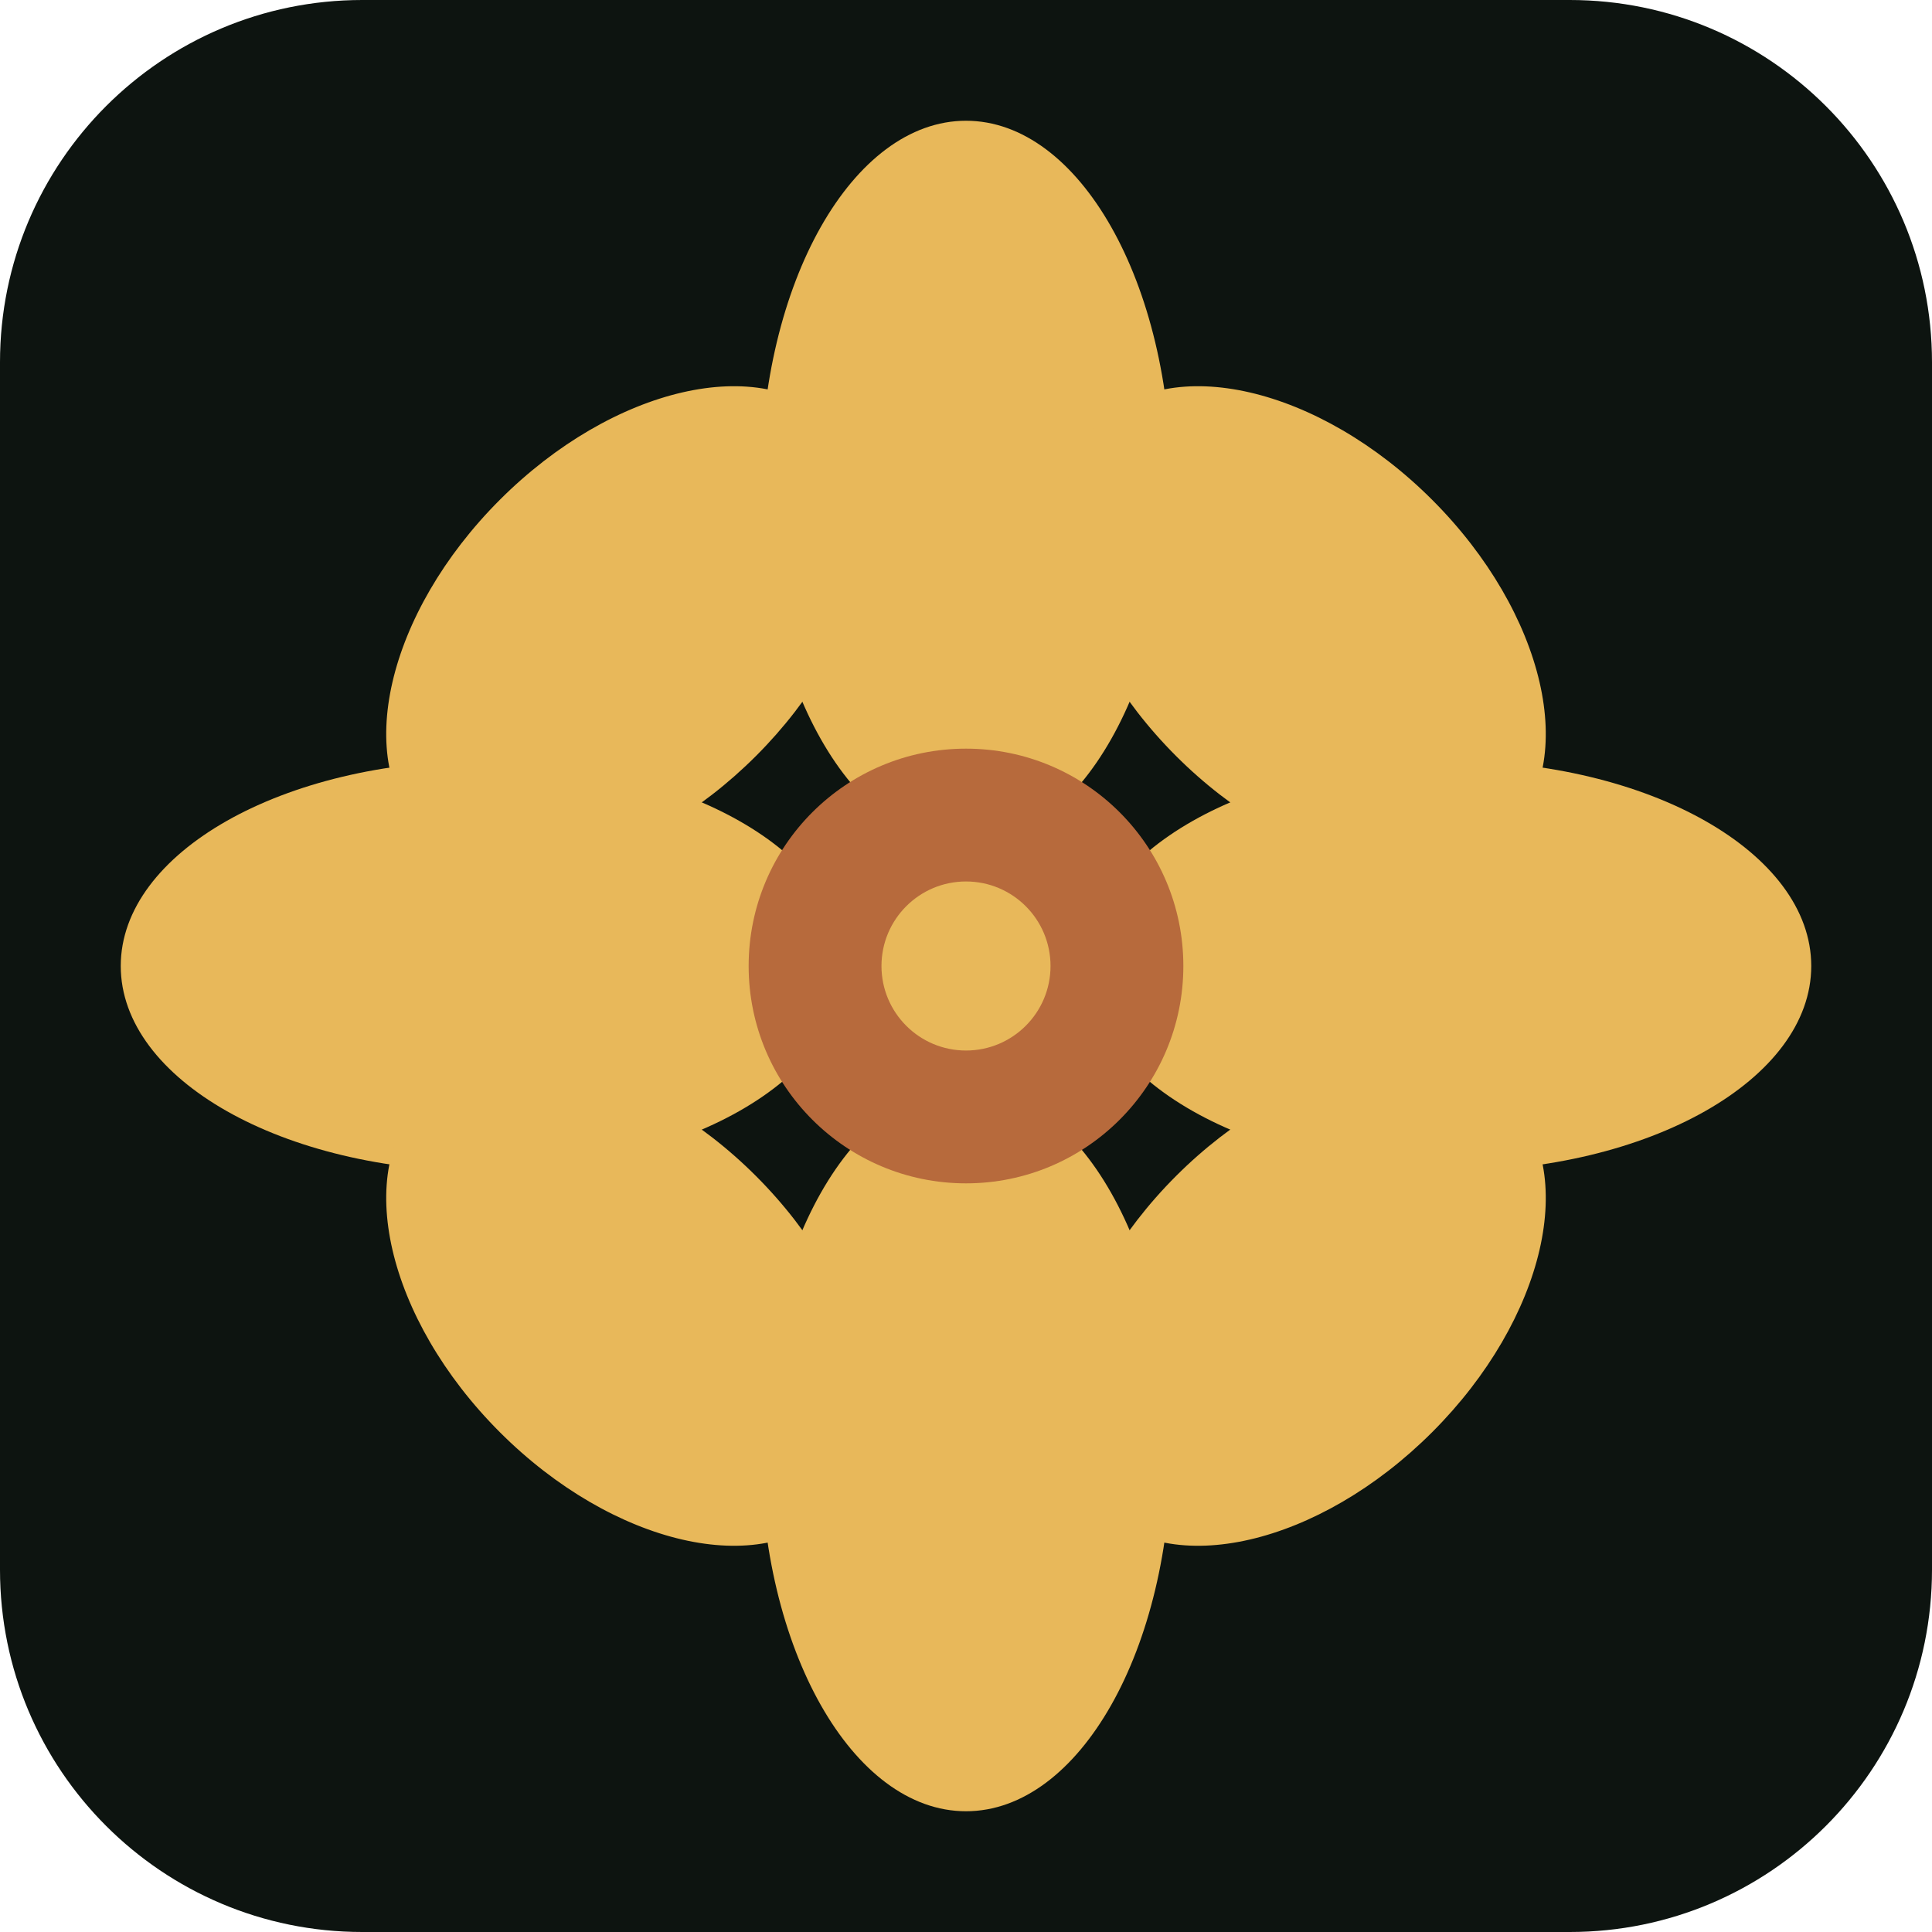
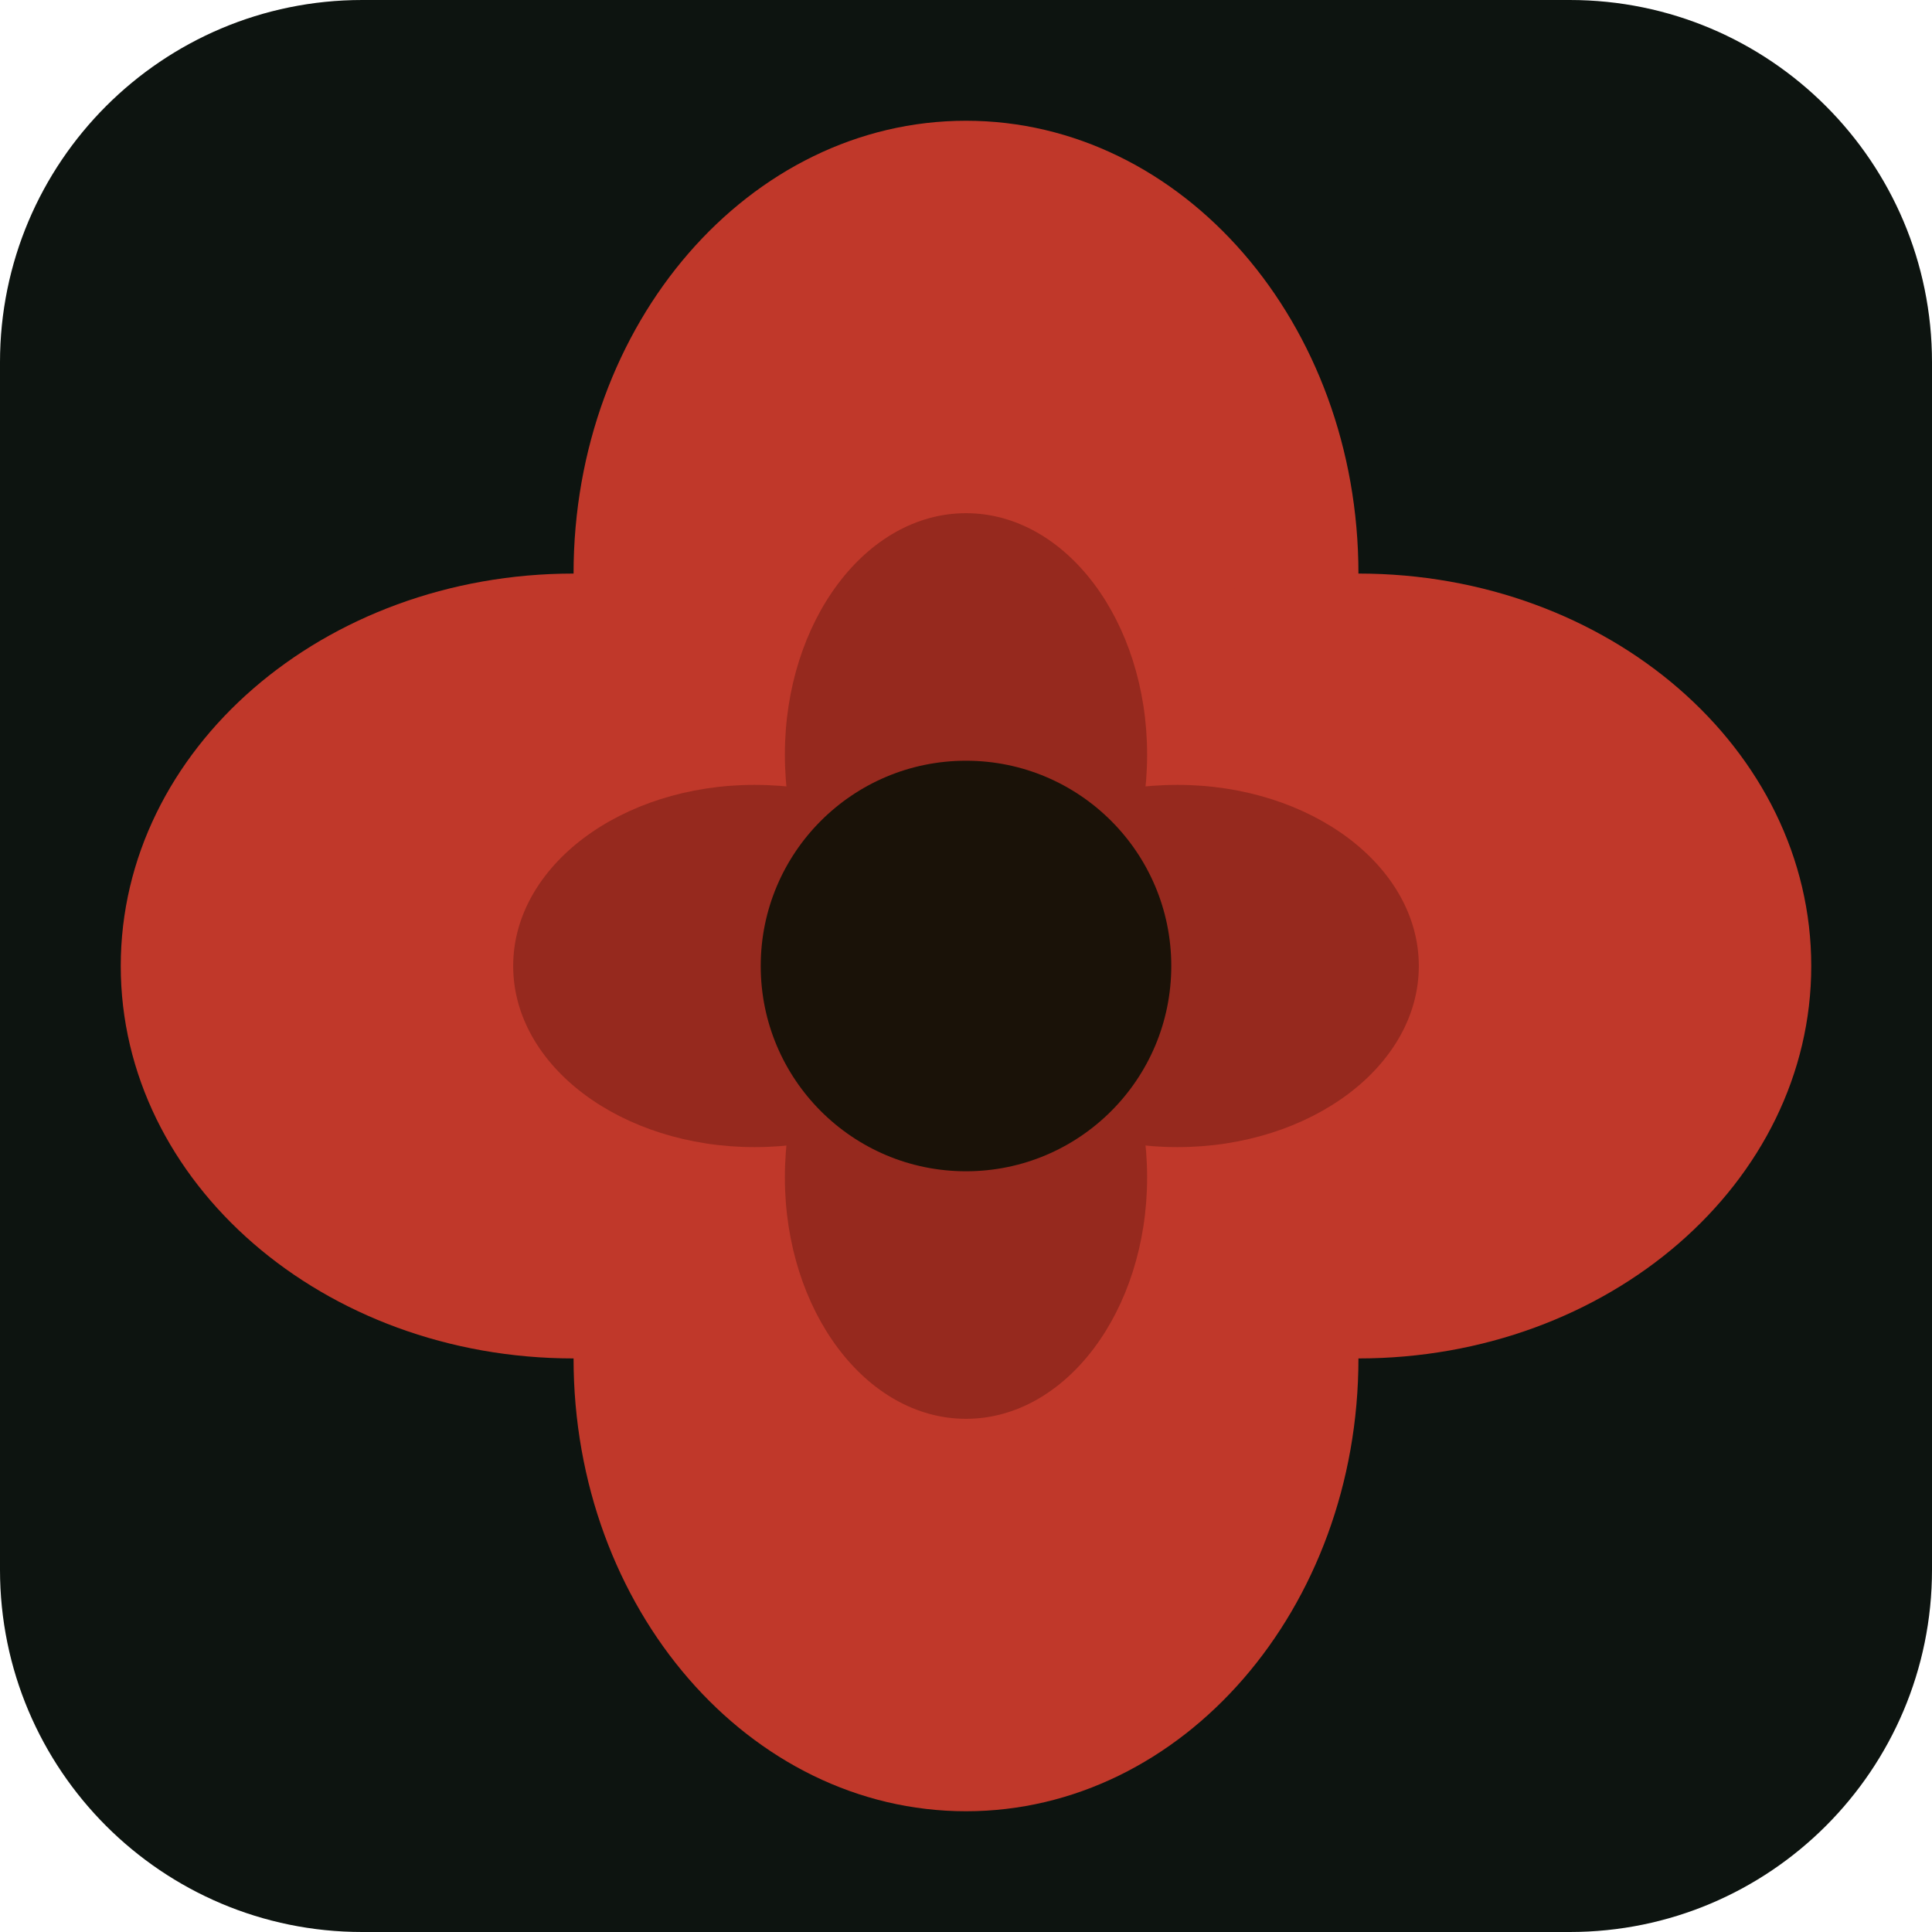
<svg xmlns="http://www.w3.org/2000/svg" viewBox="0 0 32 32">
  <rect width="32" height="32" rx="6" fill="#0d1410" />
  <g transform="translate(16 16)">
-     <g fill="#e8b85a">
-       <ellipse cx="0" cy="-8" rx="3.4" ry="6" />
-       <ellipse cx="0" cy="8" rx="3.4" ry="6" />
-       <ellipse cx="-8" cy="0" rx="6" ry="3.4" />
-       <ellipse cx="8" cy="0" rx="6" ry="3.4" />
-       <ellipse cx="-5.6" cy="-5.6" rx="4.8" ry="3" transform="rotate(-45 -5.6 -5.6)" />
-       <ellipse cx="5.6" cy="-5.6" rx="4.8" ry="3" transform="rotate(45 5.6 -5.6)" />
-       <ellipse cx="-5.6" cy="5.6" rx="4.8" ry="3" transform="rotate(45 -5.6 5.6)" />
-       <ellipse cx="5.6" cy="5.6" rx="4.8" ry="3" transform="rotate(-45 5.6 5.6)" />
+     <g fill="#c0382a">
+       <ellipse cx="0" cy="-6.5" rx="6.5" ry="7.5" />
+       <ellipse cx="-6.5" cy="0" rx="7.5" ry="6.5" />
+       <ellipse cx="0" cy="6.5" rx="6.5" ry="7.5" />
+       <ellipse cx="6.5" cy="0" rx="7.5" ry="6.5" />
    </g>
-     <circle r="3.6" fill="#b76a3c" />
-     <circle r="1.4" fill="#e8b85a" />
+     <g fill="#7a1f15" opacity="0.6">
+       <ellipse cx="0" cy="-3.5" rx="3" ry="4" />
+       <ellipse cx="-3.5" cy="0" rx="4" ry="3" />
+       <ellipse cx="0" cy="3.5" rx="3" ry="4" />
+       <ellipse cx="3.5" cy="0" rx="4" ry="3" />
+     </g>
+     <circle r="3.4" fill="#1a1208" />
+     <g fill="#1a1208">
+       <circle cx="0" cy="-2.5" r="0.6" />
+       <circle cx="2.2" cy="-1.2" r="0.6" />
+       <circle cx="2.4" cy="0.8" r="0.6" />
+       <circle cx="0.8" cy="2.4" r="0.6" />
+       <circle cx="-0.8" cy="2.4" r="0.6" />
+       <circle cx="-2.4" cy="0.8" r="0.6" />
+       <circle cx="-2.2" cy="-1.2" r="0.6" />
+     </g>
  </g>
</svg>
